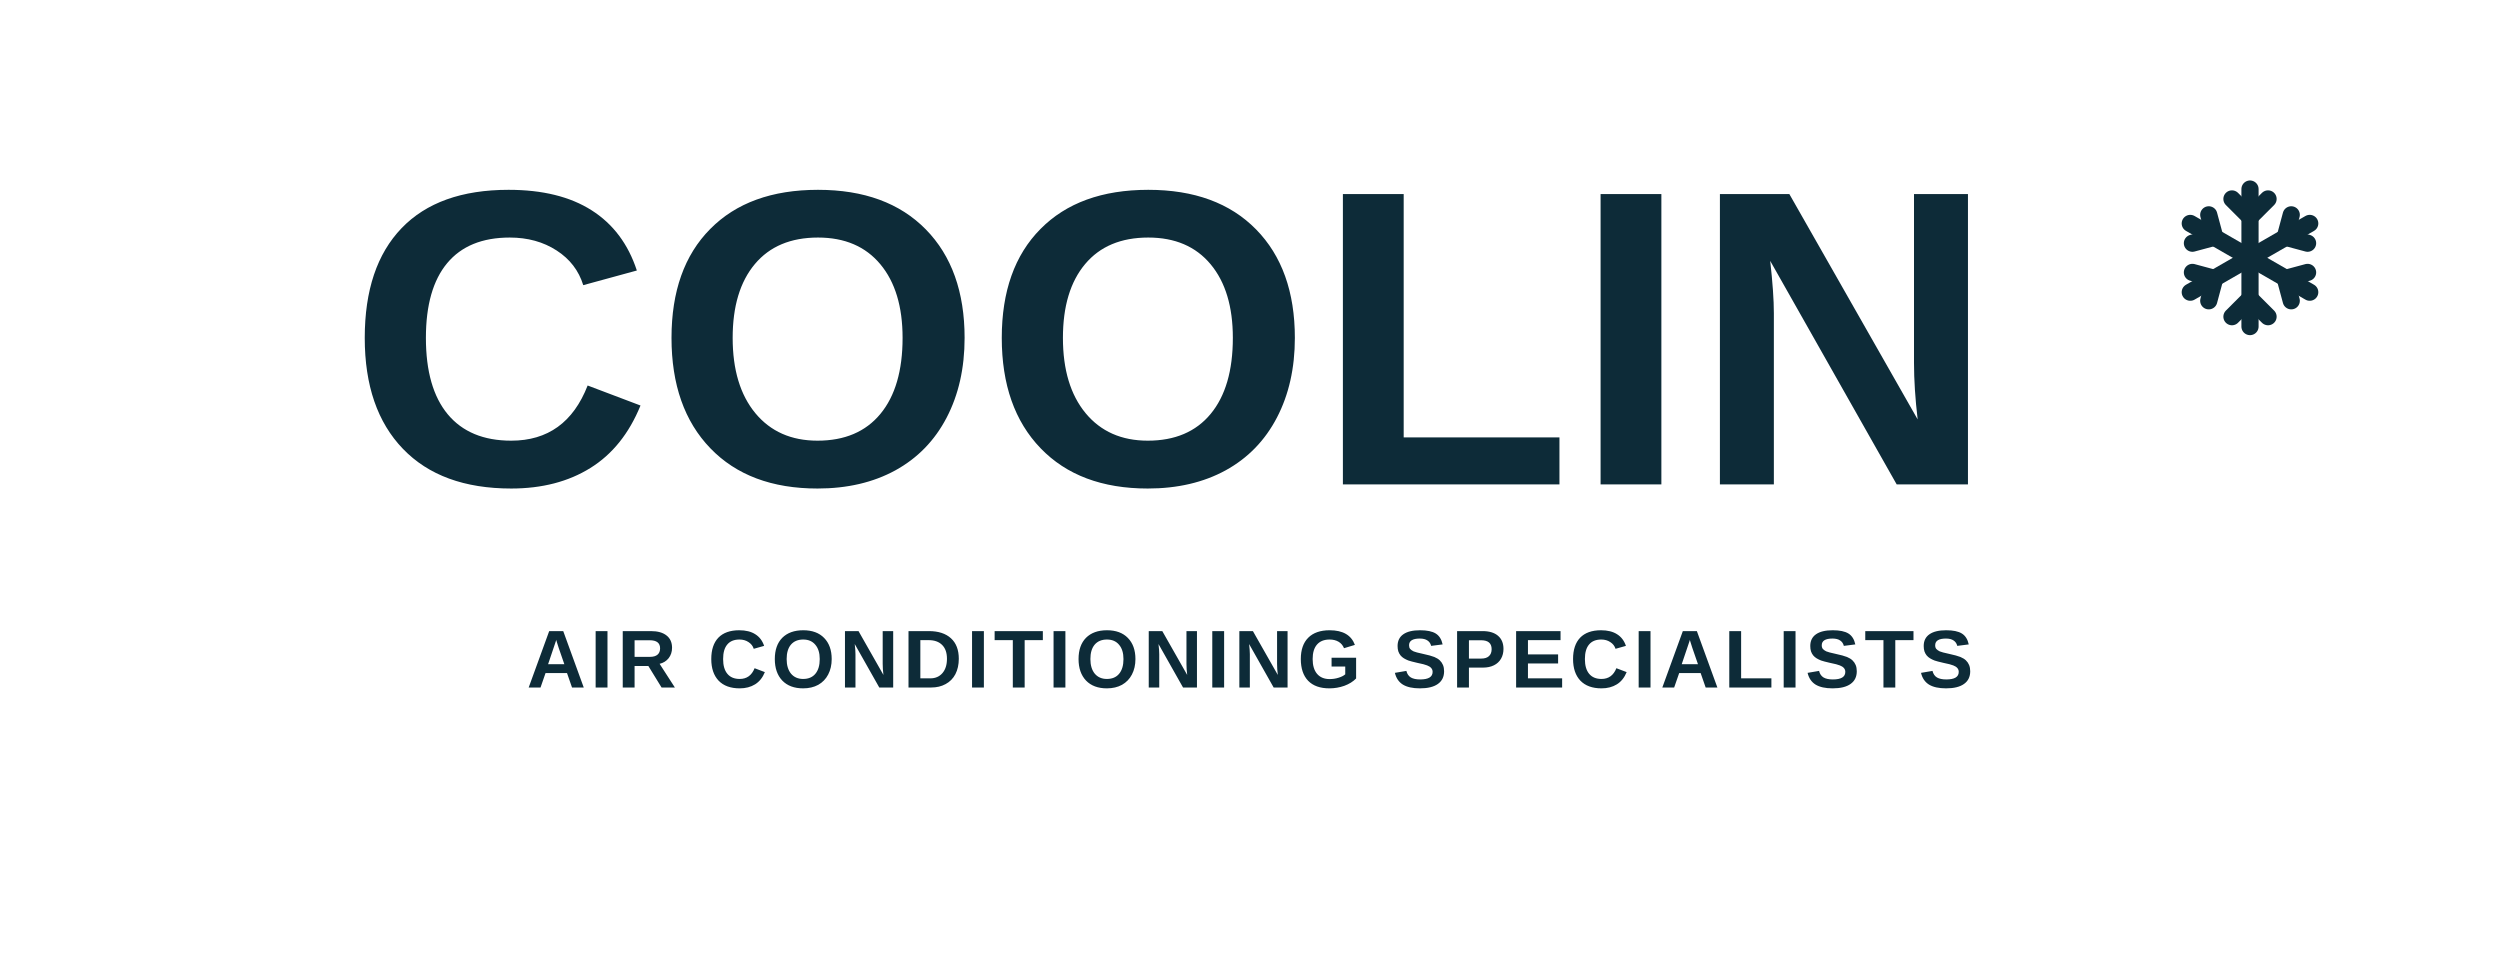
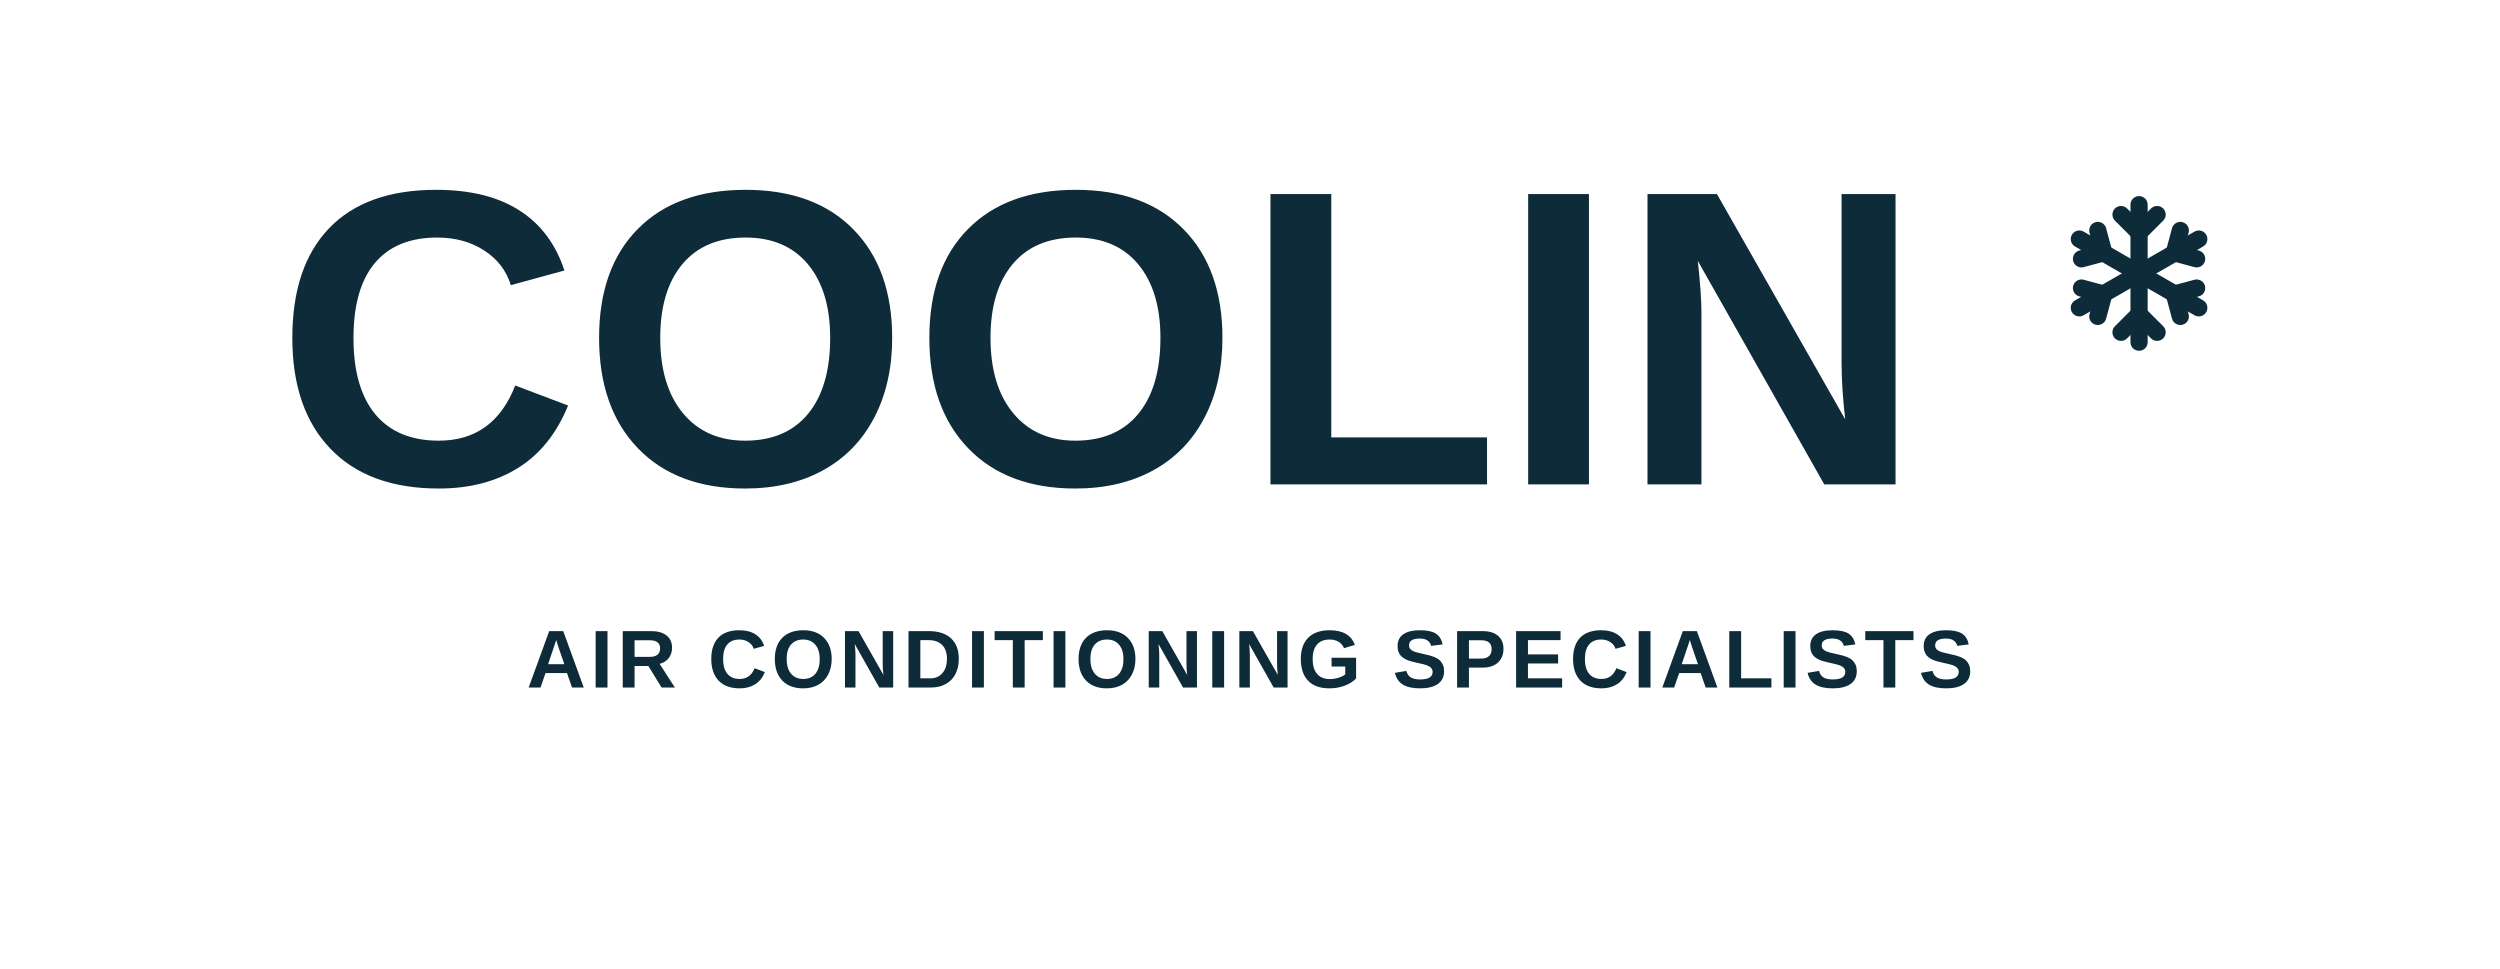
<svg xmlns="http://www.w3.org/2000/svg" width="320" height="124" viewBox="0 0 320 124">
-   <g>
-     <text x="150" y="62" text-anchor="middle" font-family="Archivo, 'Archivo Black', 'Helvetica Neue', Arial, sans-serif" font-size="54" font-weight="800" letter-spacing="0.27" fill="#0D2B38">COOL<tspan fill="#0D2B38">IN</tspan>
-     </text>
-     <g transform="translate(288 33) scale(0.55)">
-       <g stroke="#0D2B38" stroke-width="4" stroke-linecap="round" fill="none">
-         <path d="M0-16V16" />
-         <path d="M-13.9-8L13.9 8" />
-         <path d="M13.9-8L-13.9 8" />
-         <path d="M0-9.5l-4.2-4.2M0-9.5l4.2-4.2M0 9.5l-4.2 4.2M0 9.5l4.2 4.2" />
-         <path d="M8.2 4.8l5.2-1.4M8.2 4.8l1.4 5.2M-8.2-4.8l-5.2 1.4M-8.2-4.8l-1.4-5.2" />
-         <path d="M8.2-4.8l5.2 1.4M8.2-4.8l1.4-5.2M-8.2 4.8l-5.2-1.4M-8.2 4.8l-1.4 5.2" />
-       </g>
+   <text x="35.2" y="62" font-family="Archivo, 'Archivo Black', 'Helvetica Neue', Arial, sans-serif" font-size="54" font-weight="800" letter-spacing="0.27" textLength="223.6" lengthAdjust="spacingAndGlyphs" fill="#0D2B38">COOL<tspan fill="#0D2B38">IN</tspan>
+   </text>
+   <g transform="translate(273.8 35) scale(0.55)">
+     <g stroke="#0D2B38" stroke-width="4" stroke-linecap="round" fill="none">
+       <path d="M0-16V16" />
+       <path d="M-13.9-8L13.9 8" />
+       <path d="M13.9-8L-13.9 8" />
+       <path d="M0-9.5l-4.2-4.2M0-9.5l4.2-4.2M0 9.5l-4.2 4.2M0 9.5l4.2 4.2" />
+       <path d="M8.2 4.8l5.2-1.4M8.2 4.8l1.4 5.2M-8.2-4.8l-5.2 1.4M-8.2-4.8l-1.4-5.2" />
+       <path d="M8.2-4.8l5.2 1.4M8.2-4.8l1.4-5.2M-8.2 4.8l-5.2-1.4M-8.2 4.8l-1.4 5.2" />
    </g>
-     <text x="160" y="88" text-anchor="middle" font-family="Archivo, 'Archivo Black', 'Helvetica Neue', Arial, sans-serif" font-size="10.5" font-weight="700" letter-spacing="0.55" fill="#0D2B38">AIR CONDITIONING SPECIALISTS</text>
  </g>
+   <text x="160" y="88" text-anchor="middle" font-family="Archivo, 'Archivo Black', 'Helvetica Neue', Arial, sans-serif" font-size="10.5" font-weight="700" letter-spacing="0.55" textLength="189" lengthAdjust="spacingAndGlyphs" fill="#0D2B38">AIR CONDITIONING SPECIALISTS</text>
</svg>
